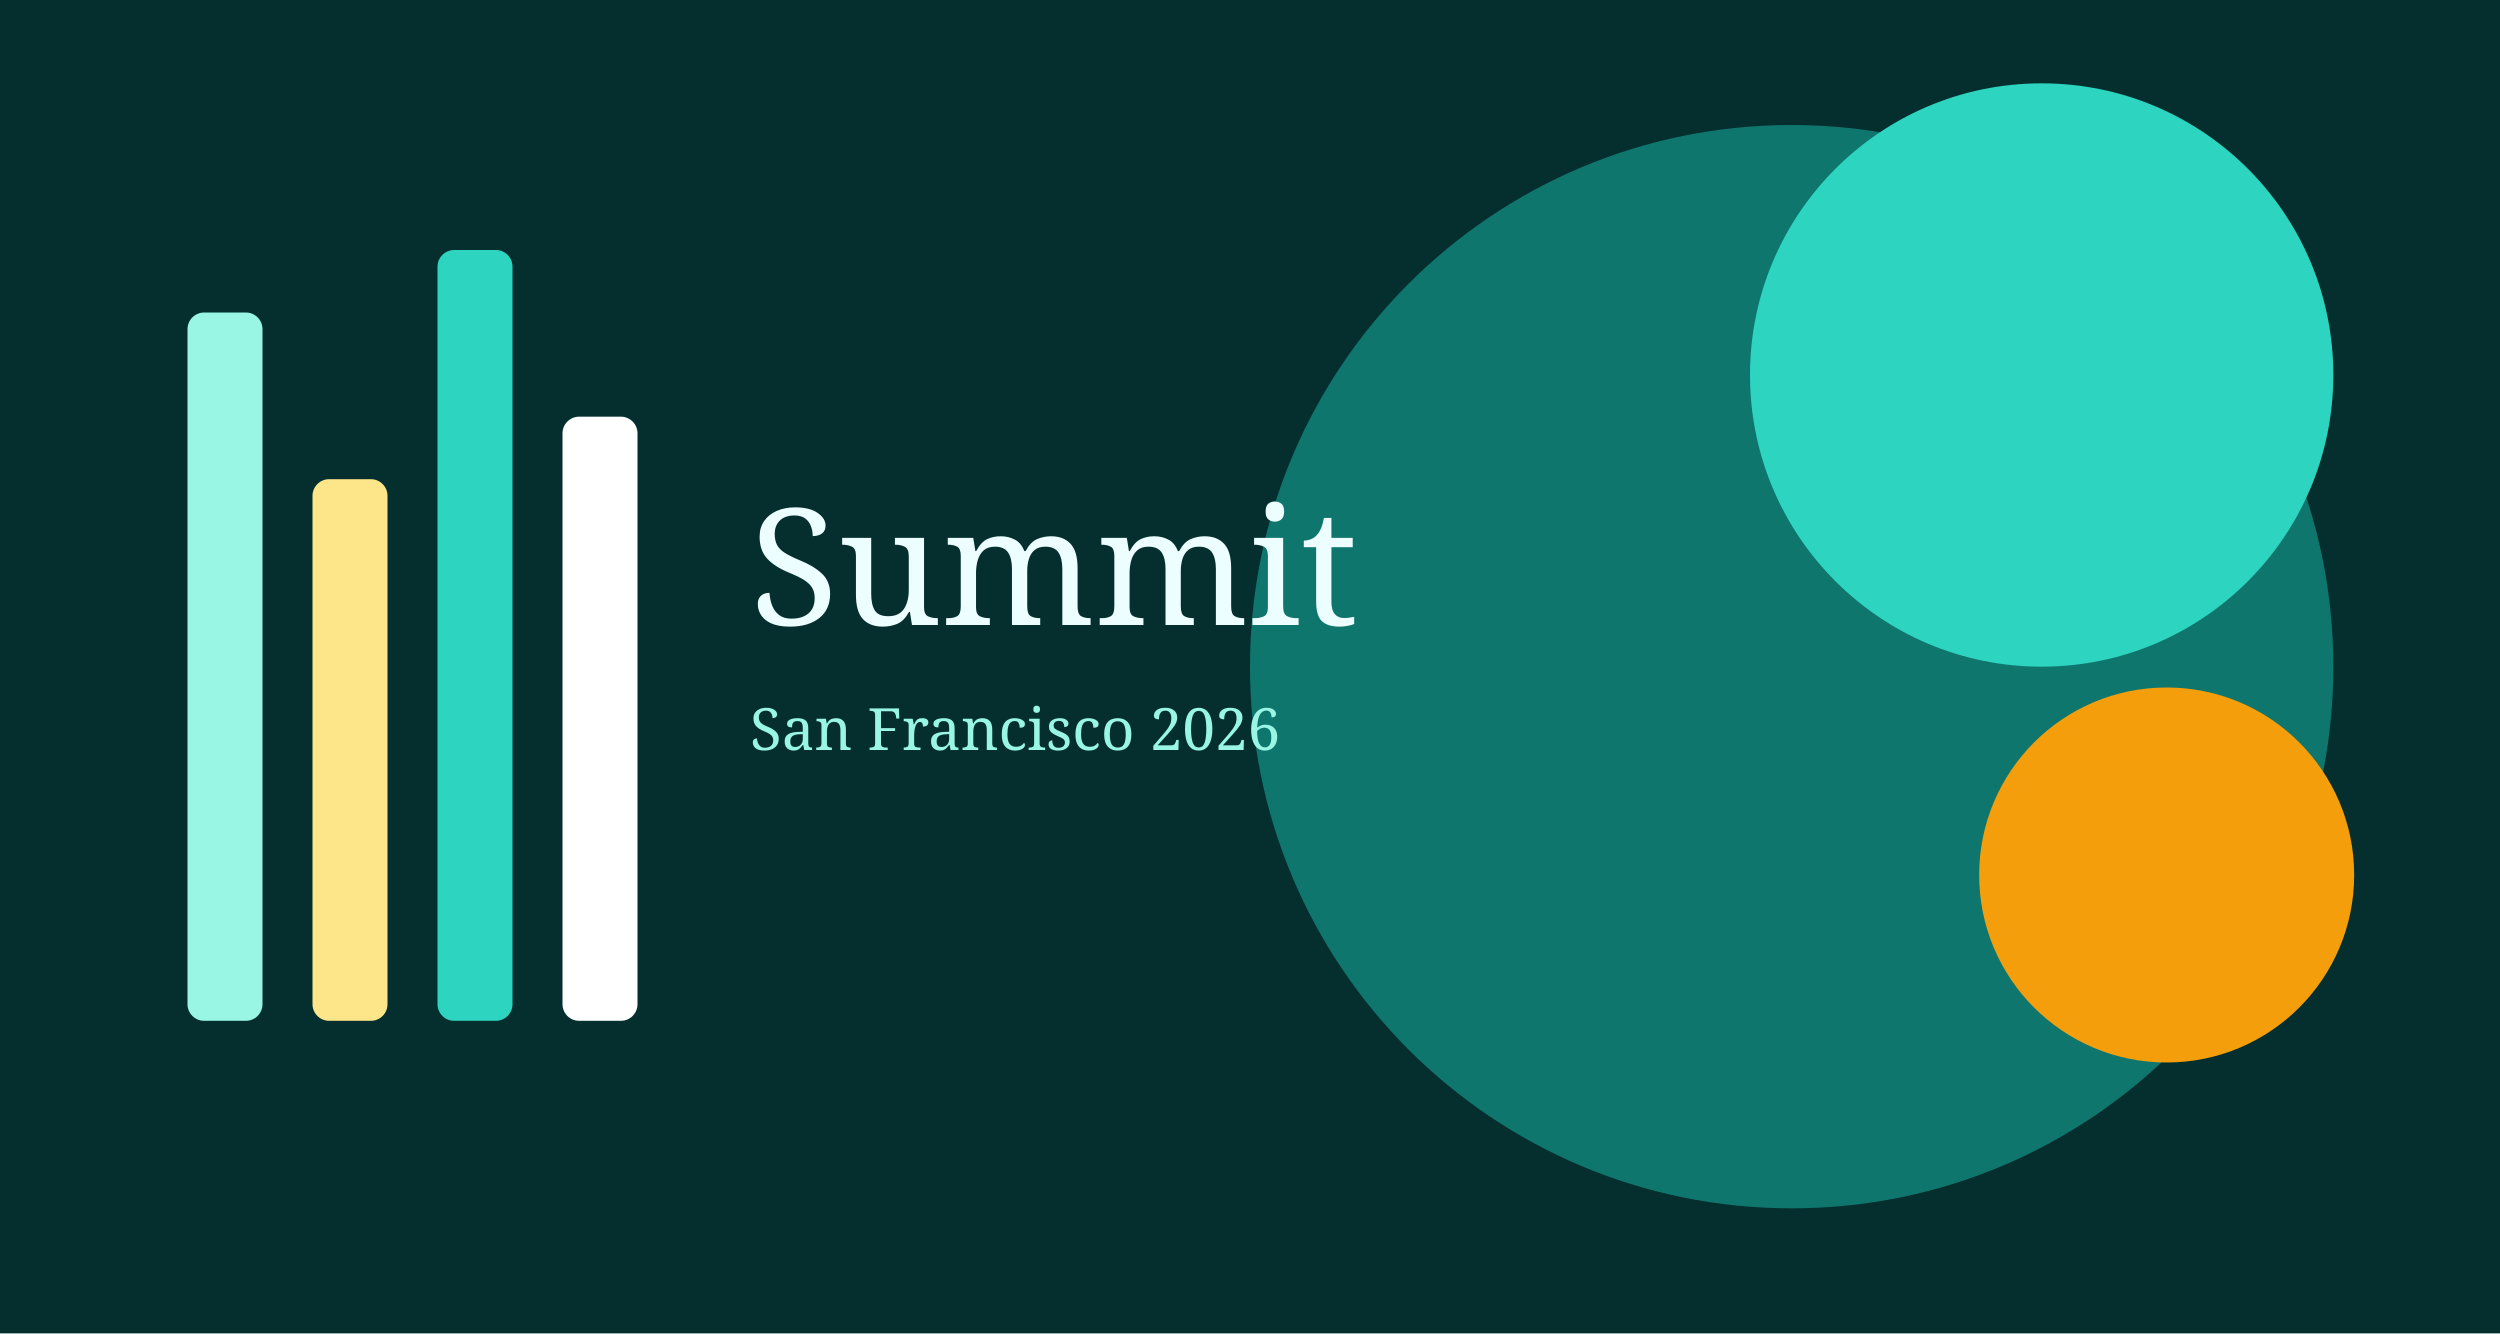
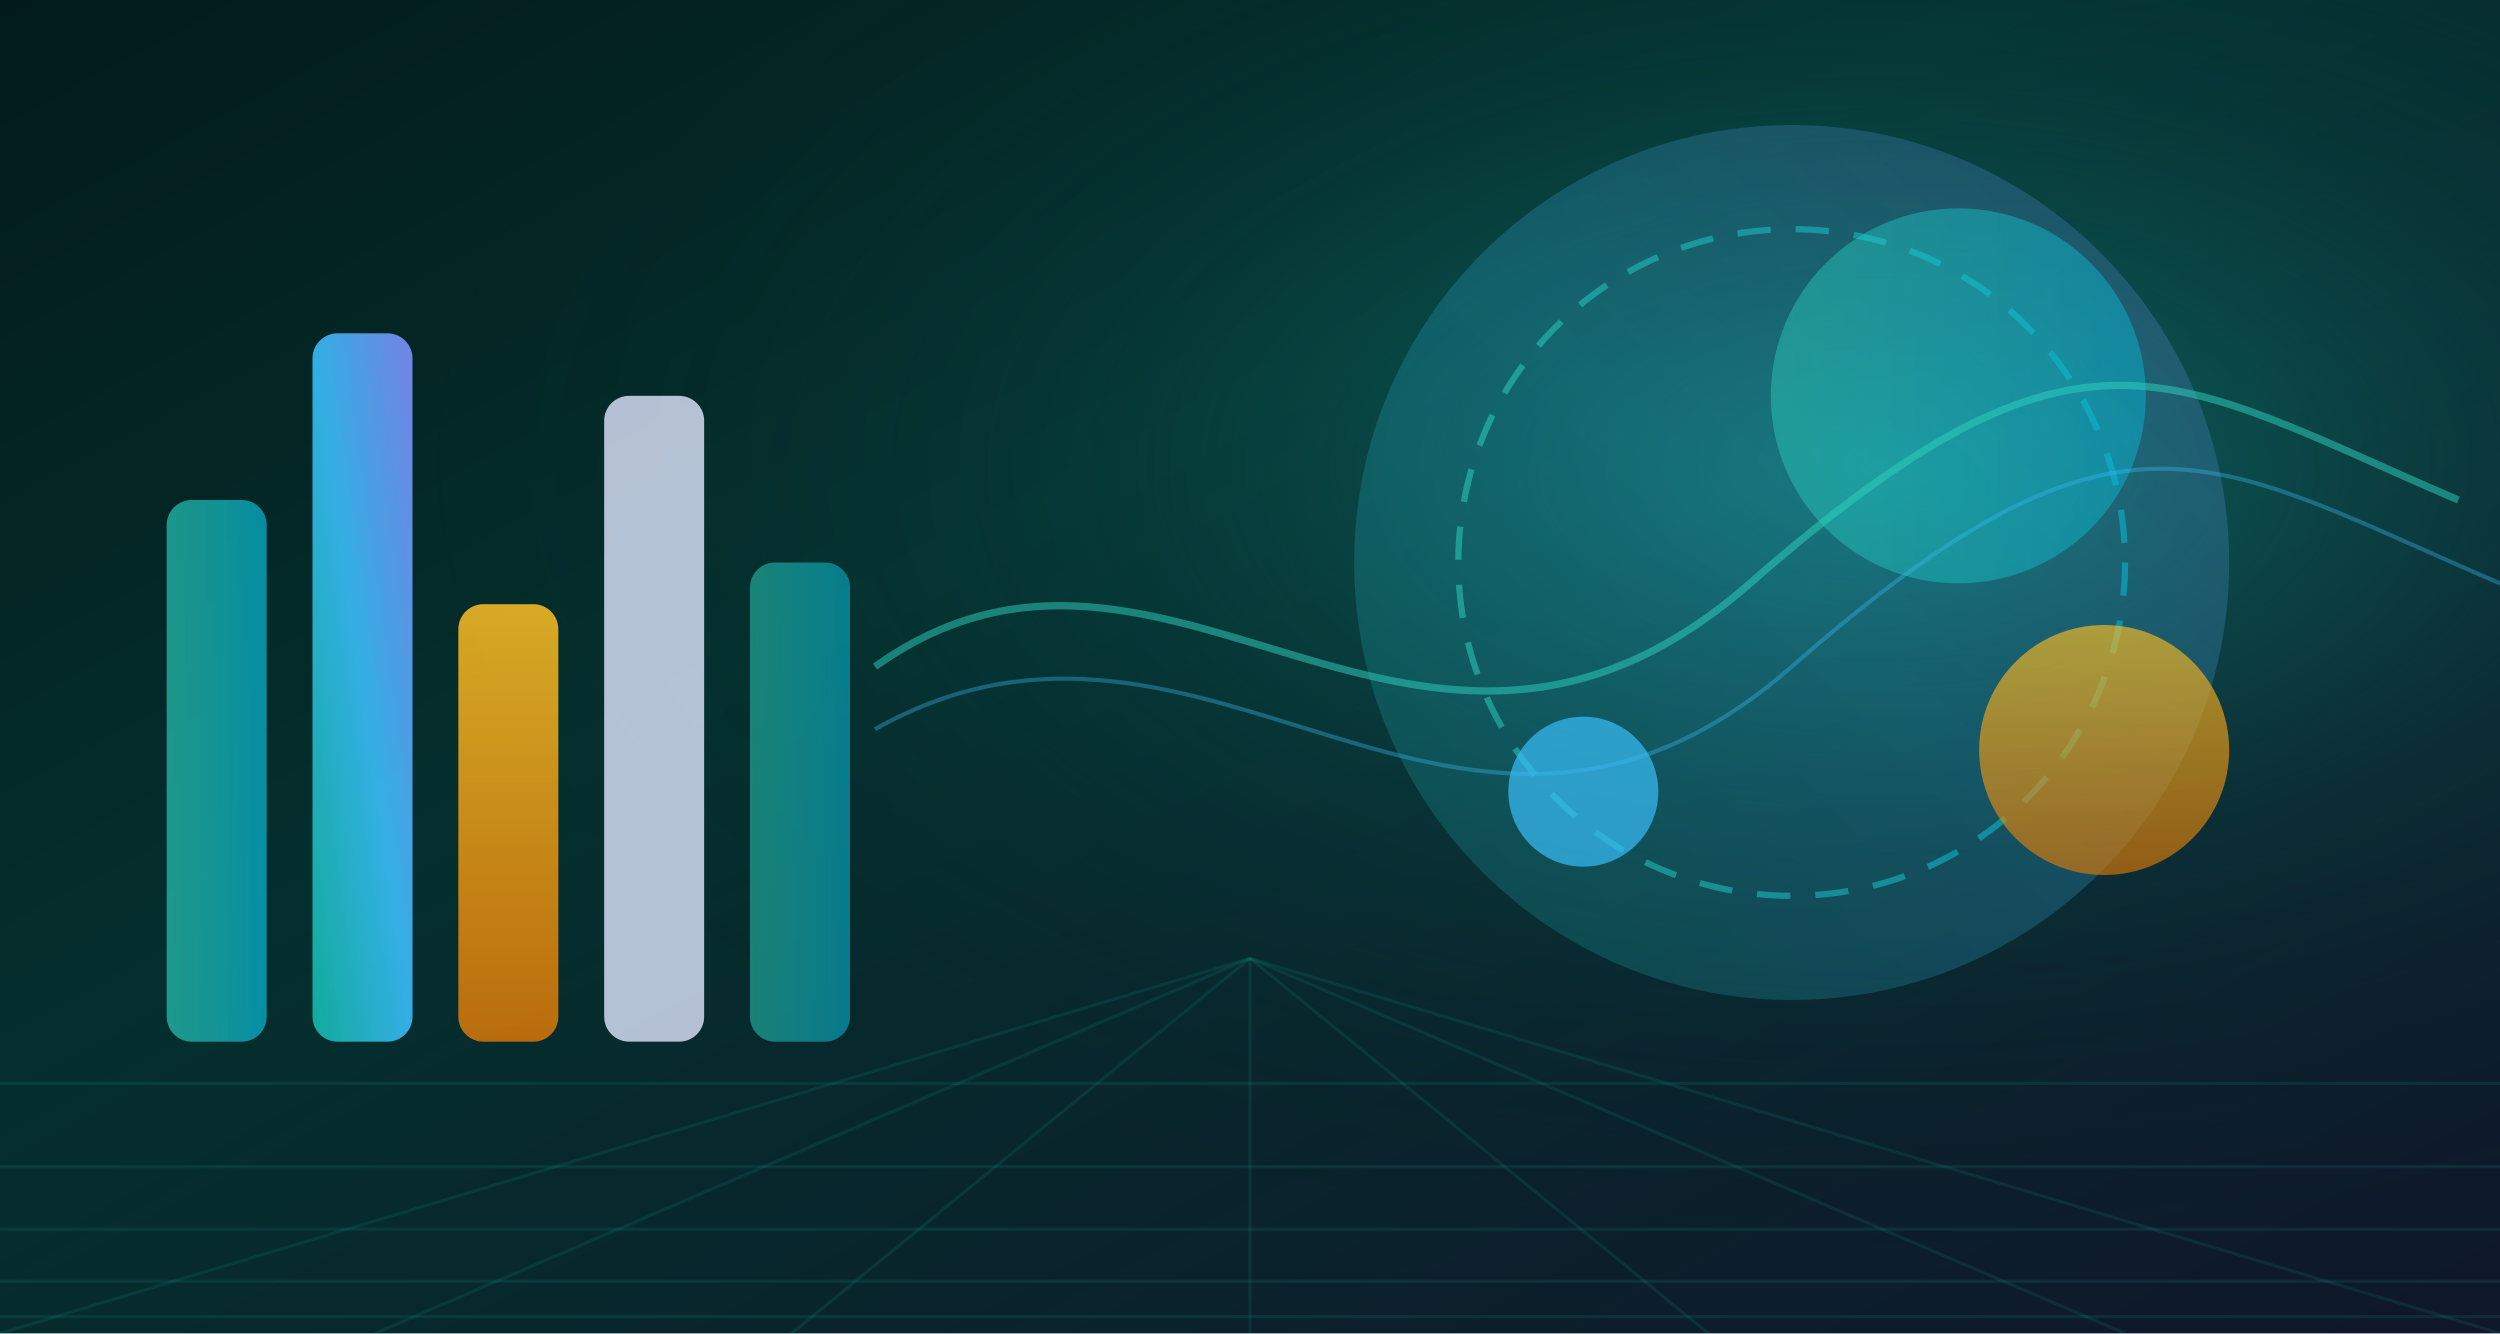
- <svg xmlns="http://www.w3.org/2000/svg" viewBox="0 0 1200 640" role="img" aria-label="Global Tech Summit">
-   <rect width="1200" height="640" fill="#042f2e" />
-   <circle cx="860" cy="320" r="260" fill="#0f766e" />
-   <circle cx="980" cy="180" r="140" fill="#2dd4bf" />
-   <circle cx="1040" cy="420" r="90" fill="#f59e0b" />
-   <rect x="90" y="150" width="36" height="340" rx="8" fill="#99f6e4" />
-   <rect x="150" y="230" width="36" height="260" rx="8" fill="#fde68a" />
-   <rect x="210" y="120" width="36" height="370" rx="8" fill="#2dd4bf" />
-   <rect x="270" y="200" width="36" height="290" rx="8" fill="#fff" />
-   <text x="360" y="300" fill="#ecfeff" font-family="Georgia, serif" font-size="78">Summit</text>
-   <text x="360" y="360" fill="#99f6e4" font-family="Georgia, serif" font-size="28">San Francisco 2026</text>
+ <svg xmlns="http://www.w3.org/2000/svg" width="1200" height="640" viewBox="0 0 1200 640" role="img" aria-label="Tech Summit Abstract Cover">
+   <defs>
+     <linearGradient id="tech-bg" x1="0%" y1="0%" x2="100%" y2="100%">
+       <stop offset="0%" stop-color="#021b1a" />
+       <stop offset="40%" stop-color="#042f2e" />
+       <stop offset="100%" stop-color="#0f172a" />
+     </linearGradient>
+     <linearGradient id="tech-cyan" x1="0%" y1="0%" x2="100%" y2="0%">
+       <stop offset="0%" stop-color="#2dd4bf" stop-opacity="0.85" />
+       <stop offset="100%" stop-color="#06b6d4" stop-opacity="0.95" />
+     </linearGradient>
+     <linearGradient id="tech-glow" x1="0%" y1="100%" x2="100%" y2="0%">
+       <stop offset="0%" stop-color="#14b8a6" />
+       <stop offset="50%" stop-color="#38bdf8" />
+       <stop offset="100%" stop-color="#818cf8" />
+     </linearGradient>
+     <radialGradient id="tech-radial" cx="75%" cy="35%" r="60%">
+       <stop offset="0%" stop-color="#14b8a6" stop-opacity="0.45" />
+       <stop offset="50%" stop-color="#0f766e" stop-opacity="0.15" />
+       <stop offset="100%" stop-color="#021b1a" stop-opacity="0" />
+     </radialGradient>
+     <linearGradient id="tech-gold" x1="0%" y1="0%" x2="0%" y2="100%">
+       <stop offset="0%" stop-color="#fbbf24" />
+       <stop offset="100%" stop-color="#d97706" />
+     </linearGradient>
+   </defs>
+   <rect width="1200" height="640" fill="url(#tech-bg)" />
+   <rect width="1200" height="640" fill="url(#tech-radial)" />
+   <g stroke="#14b8a6" stroke-opacity="0.12" stroke-width="1.5">
+     <line x1="0" y1="520" x2="1200" y2="520" />
+     <line x1="0" y1="560" x2="1200" y2="560" />
+     <line x1="0" y1="590" x2="1200" y2="590" />
+     <line x1="0" y1="615" x2="1200" y2="615" />
+     <line x1="0" y1="632" x2="1200" y2="632" />
+     <line x1="600" y1="460" x2="0" y2="640" />
+     <line x1="600" y1="460" x2="180" y2="640" />
+     <line x1="600" y1="460" x2="380" y2="640" />
+     <line x1="600" y1="460" x2="600" y2="640" />
+     <line x1="600" y1="460" x2="820" y2="640" />
+     <line x1="600" y1="460" x2="1020" y2="640" />
+     <line x1="600" y1="460" x2="1200" y2="640" />
+   </g>
+   <rect x="80" y="240" width="48" height="260" rx="12" fill="url(#tech-cyan)" opacity="0.75" />
+   <rect x="150" y="160" width="48" height="340" rx="12" fill="url(#tech-glow)" opacity="0.9" />
+   <rect x="220" y="290" width="48" height="210" rx="12" fill="url(#tech-gold)" opacity="0.85" />
+   <rect x="290" y="190" width="48" height="310" rx="12" fill="#e0e7ff" opacity="0.8" />
+   <rect x="360" y="270" width="48" height="230" rx="12" fill="url(#tech-cyan)" opacity="0.6" />
+   <circle cx="860" cy="270" r="210" fill="url(#tech-glow)" opacity="0.22" />
+   <circle cx="860" cy="270" r="160" fill="none" stroke="url(#tech-cyan)" stroke-width="3" stroke-dasharray="16 12" opacity="0.6" />
+   <circle cx="940" cy="190" r="90" fill="url(#tech-cyan)" opacity="0.5" />
+   <circle cx="1010" cy="360" r="60" fill="url(#tech-gold)" opacity="0.65" />
+   <circle cx="760" cy="380" r="36" fill="#38bdf8" opacity="0.7" />
+   <path d="M420 320 C 560 220, 680 420, 840 280 S 1040 180, 1180 240" fill="none" stroke="#2dd4bf" stroke-width="3.5" opacity="0.5" />
+   <path d="M420 350 C 580 260, 700 460, 860 320 S 1060 220, 1200 280" fill="none" stroke="#38bdf8" stroke-width="2" opacity="0.35" />
</svg>
